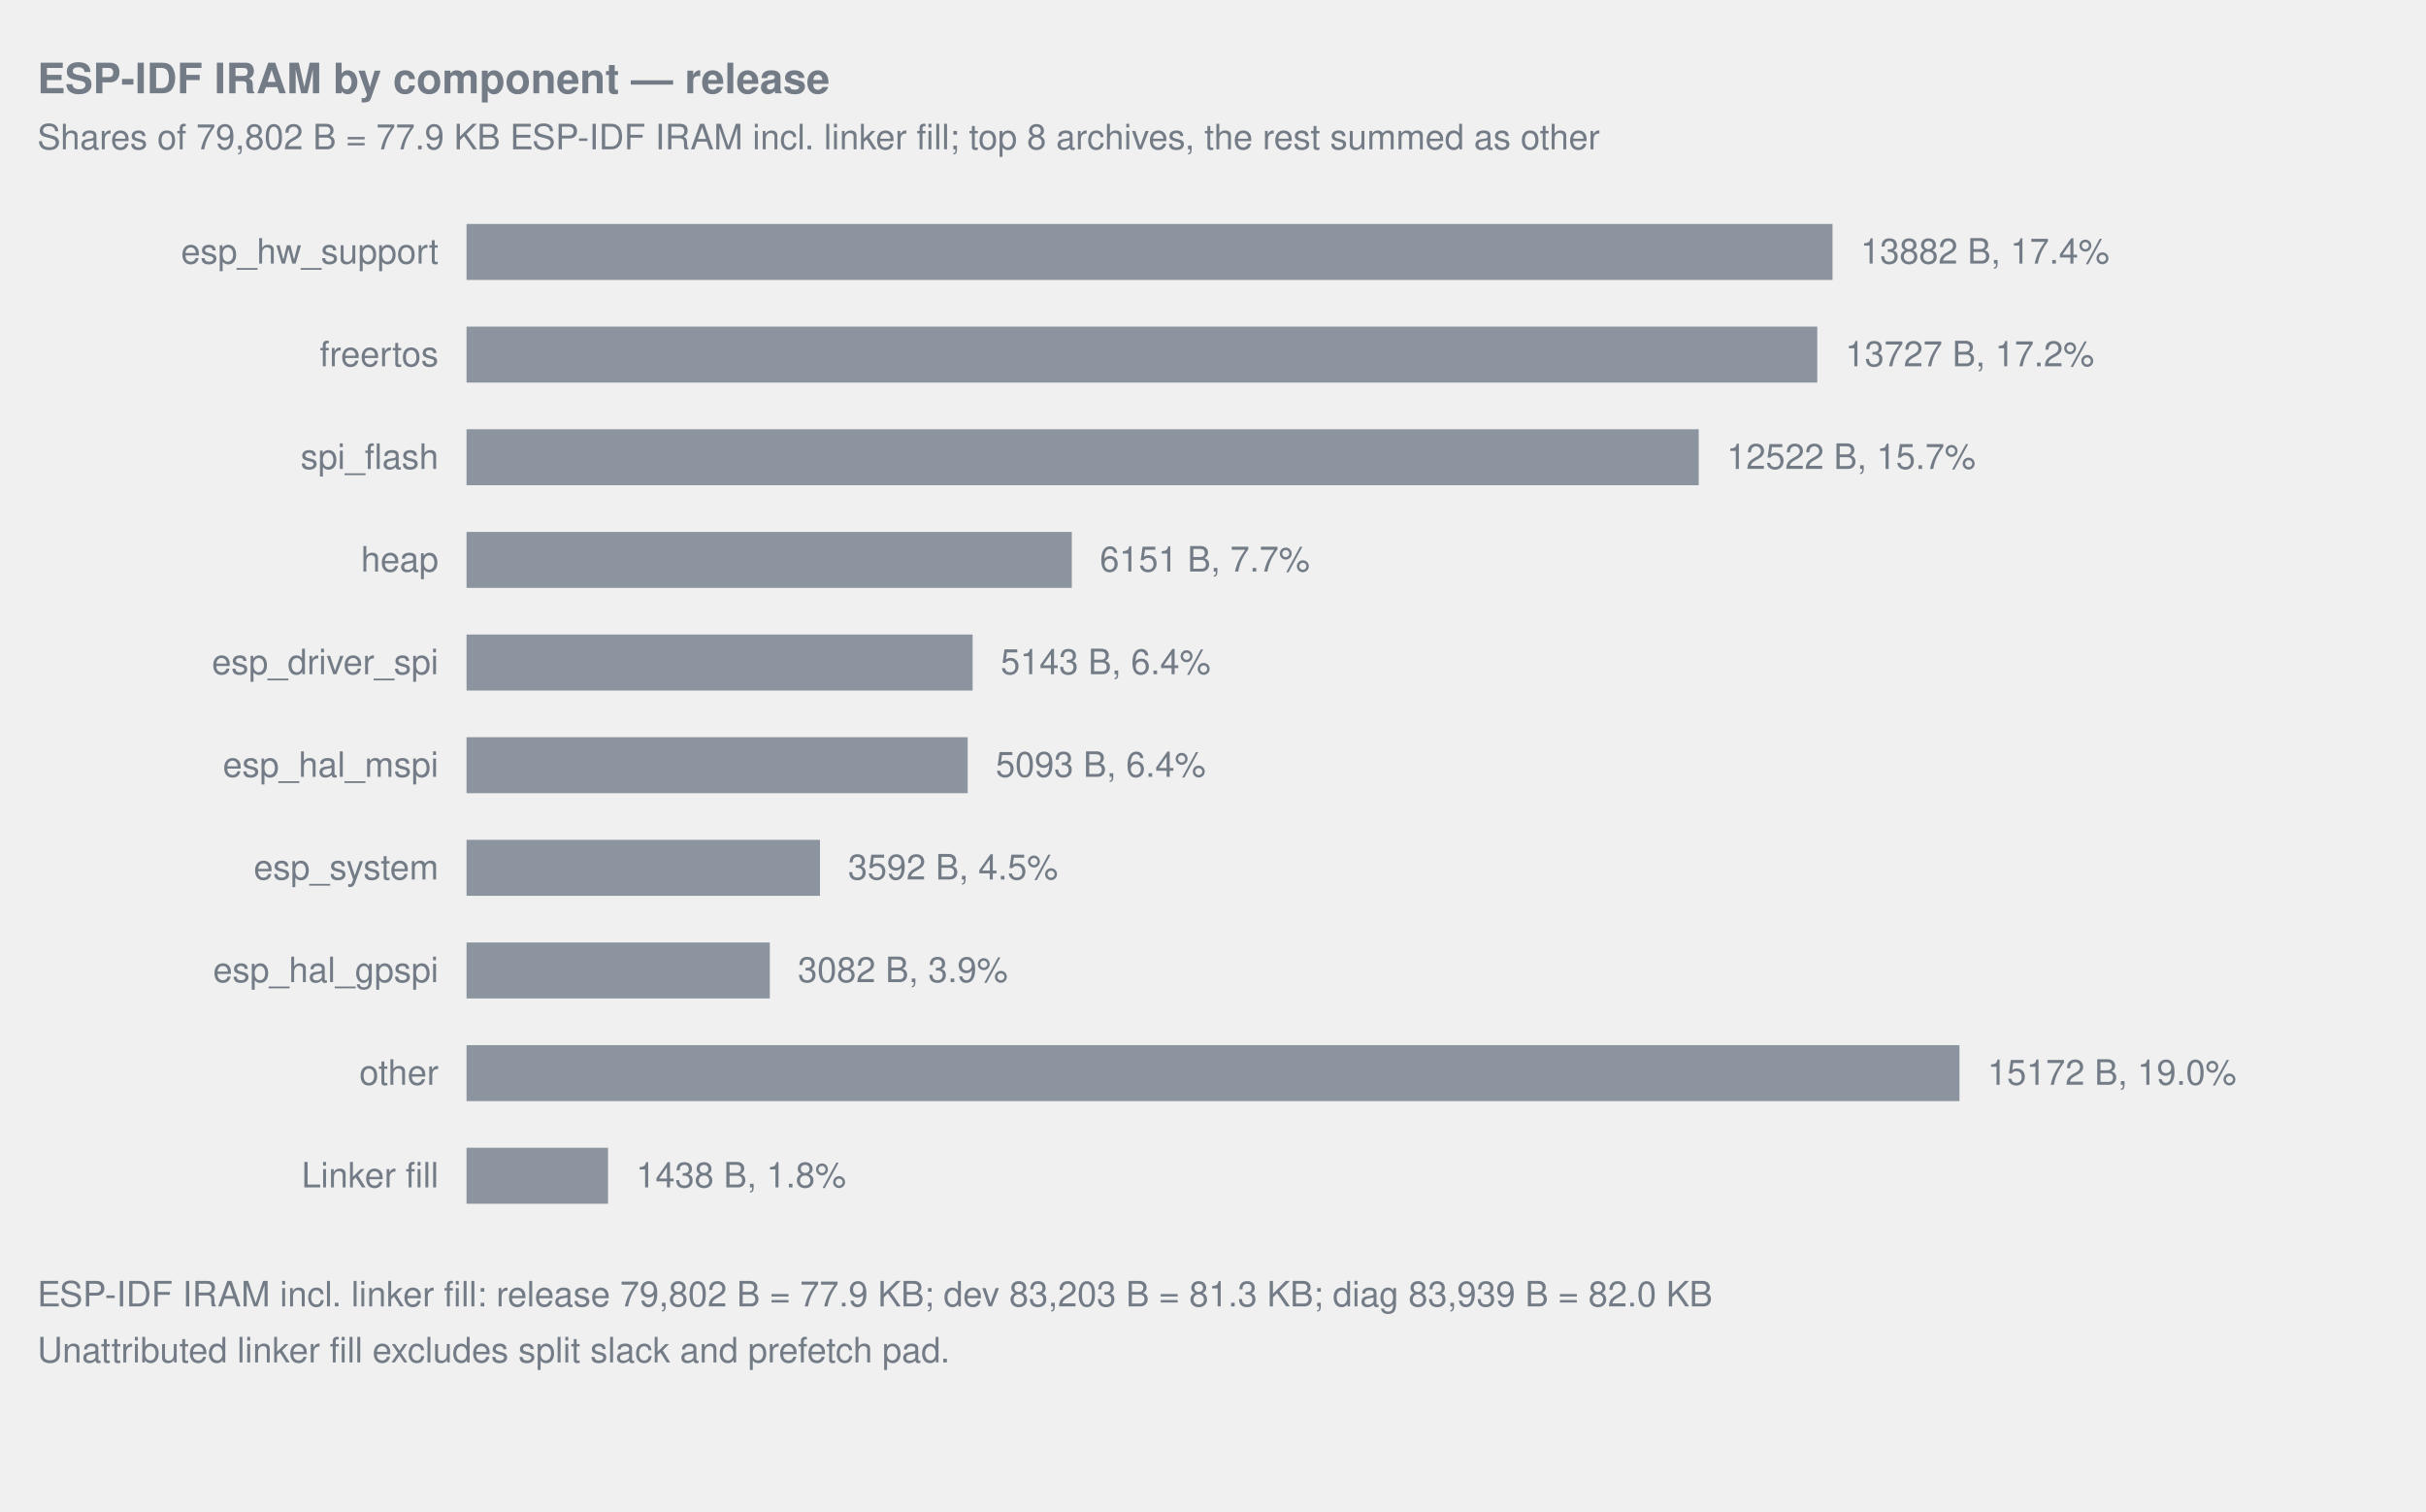
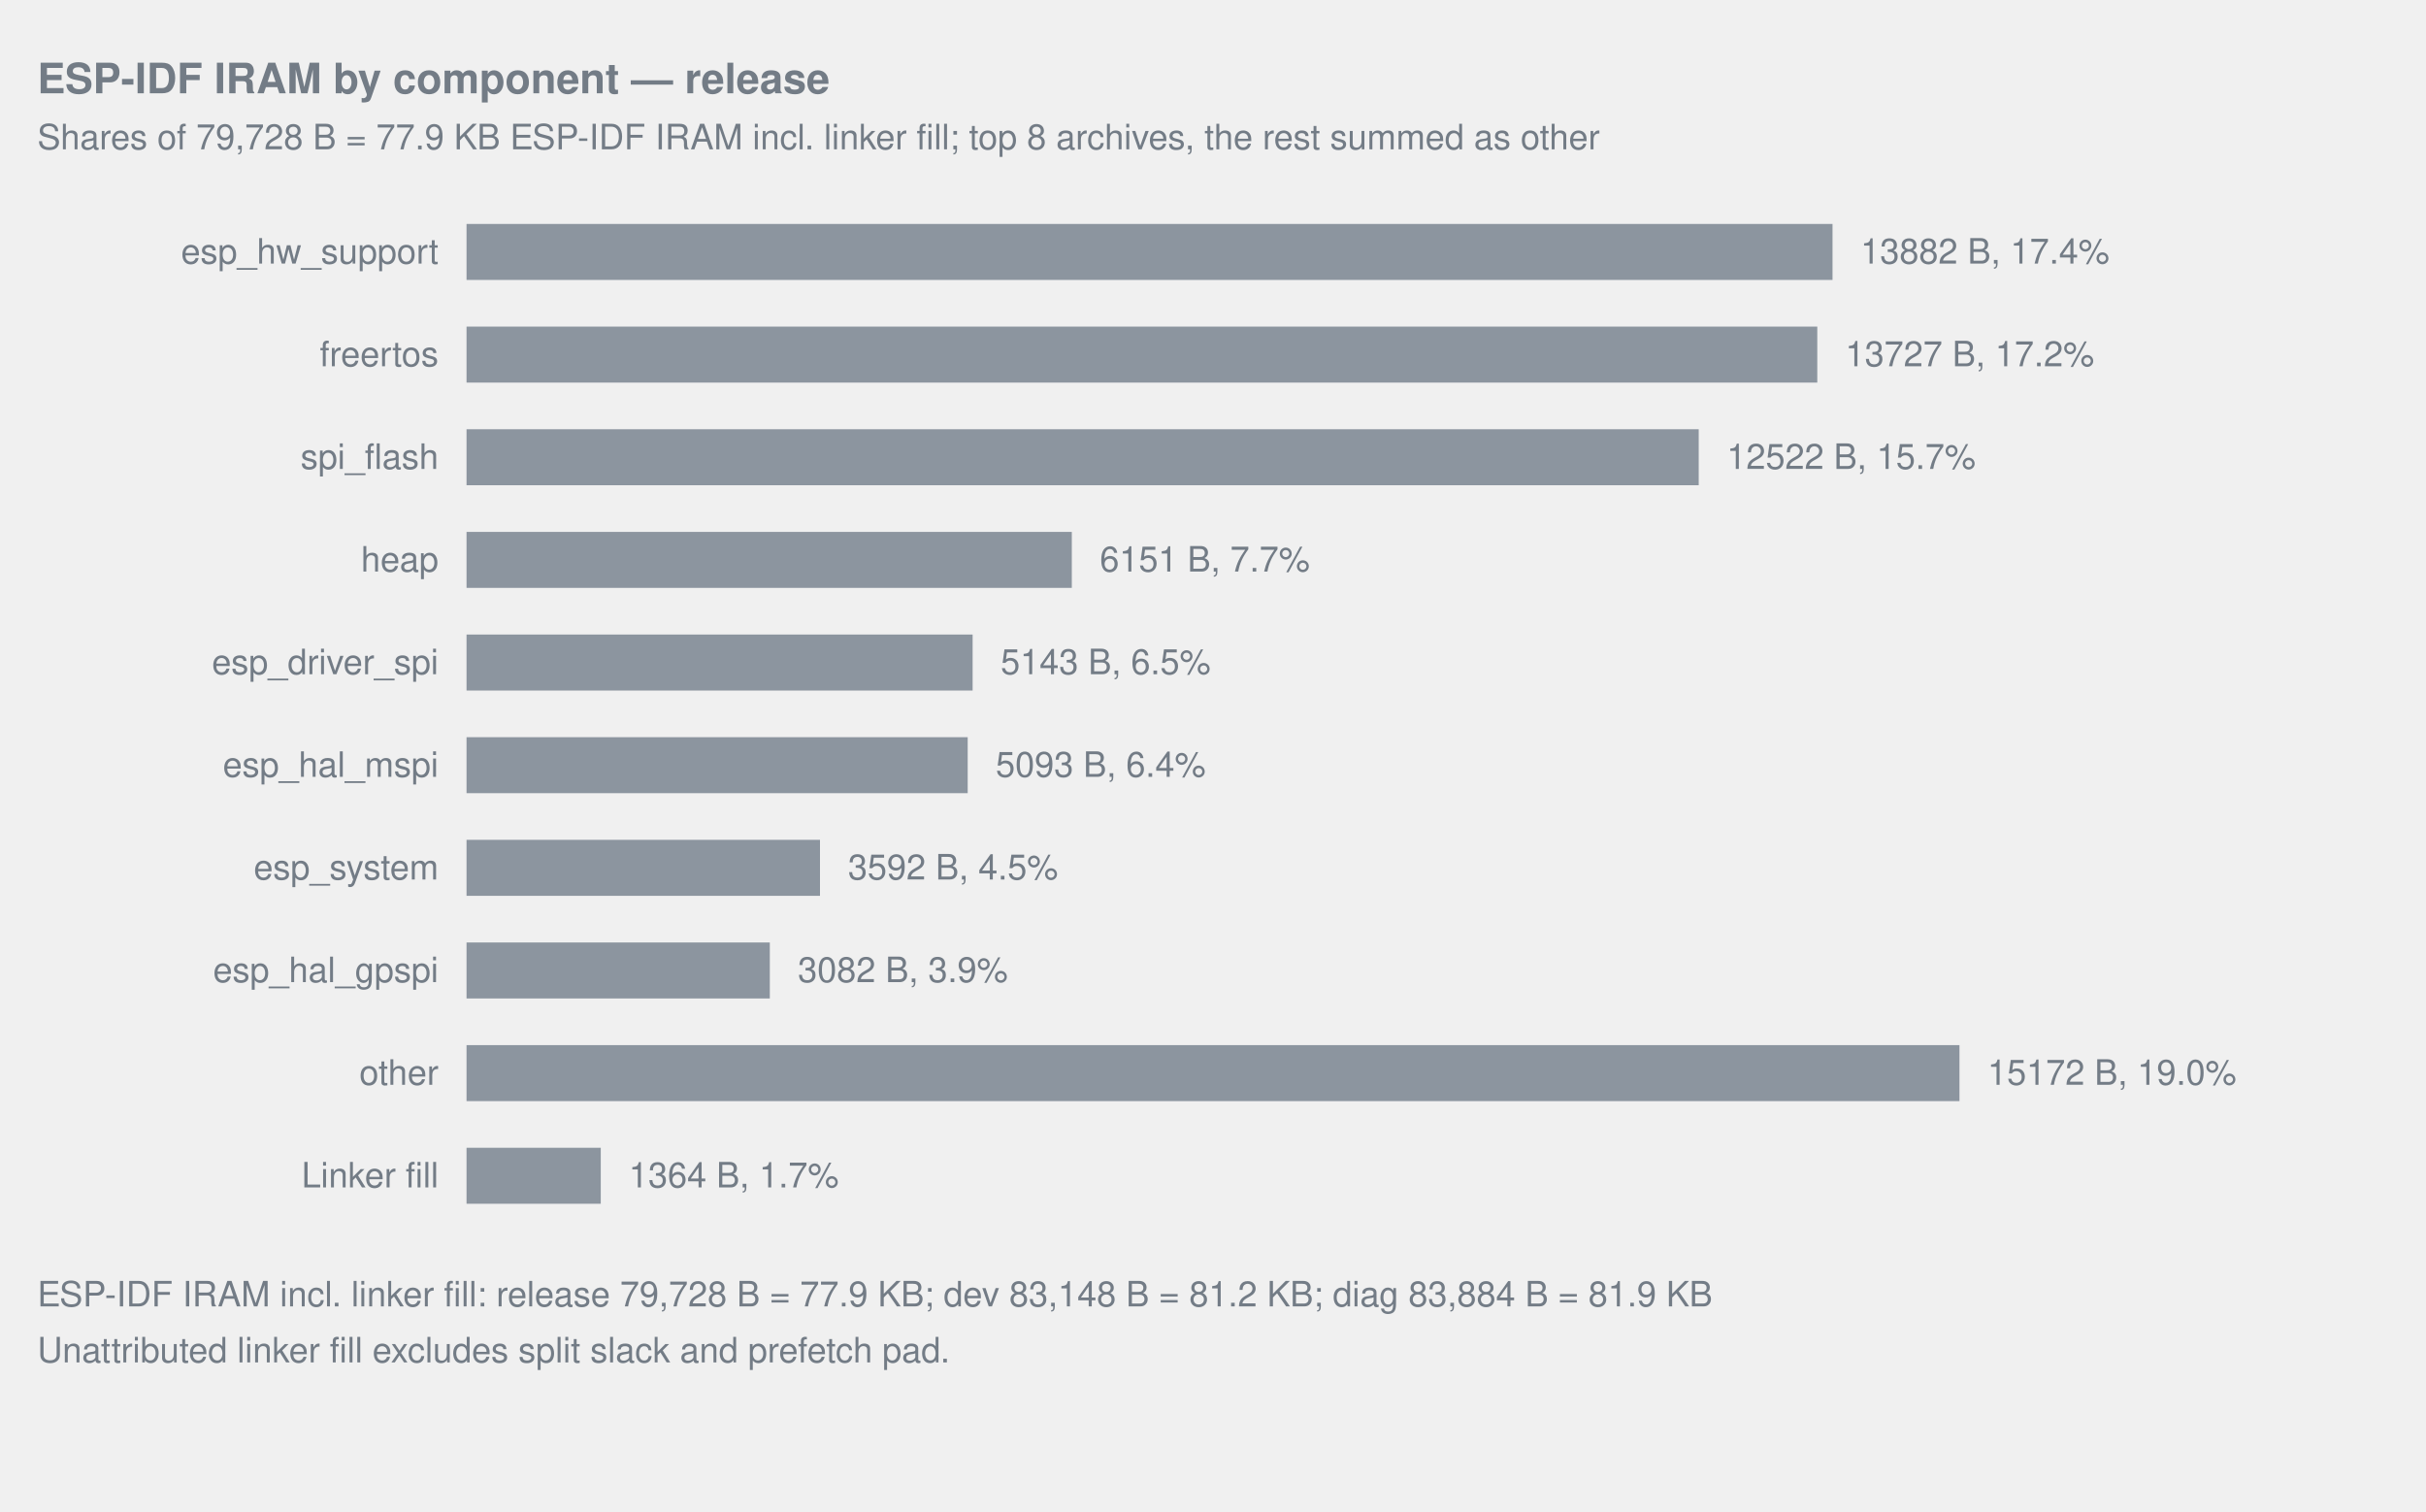
<svg xmlns="http://www.w3.org/2000/svg" width="1040" viewBox="0 0 1040 648" role="img">
  <style>text{fill:#737c86;font-family:-apple-system,Segoe UI,Helvetica,Arial,sans-serif;font-size:15px}.title{font-size:18px;font-weight:600}.note{font-size:12px}.inside{fill:#1f2328}.overlay-inside{fill:#ffffff}</style>
  <text x="16" y="40" text-anchor="start" class="title">ESP-IDF IRAM by component — release</text>
-   <text x="16" y="64" text-anchor="start">Shares of 79,802 B = 77.9 KB ESP-IDF IRAM incl. linker fill; top 8 archives, the rest summed as other</text>
+   <text x="16" y="64" text-anchor="start">Shares of 79,728 B = 77.9 KB ESP-IDF IRAM incl. linker fill; top 8 archives, the rest summed as other</text>
  <text x="188" y="113" text-anchor="end">esp_hw_support</text>
  <rect x="200.00" y="96" width="585.58" height="24" fill="#8c959f" data-label="esp_hw_support" data-bytes="13882" />
  <text x="797.58" y="113" text-anchor="start">13882 B, 17.4%</text>
  <text x="188" y="157" text-anchor="end">freertos</text>
  <rect x="200.00" y="140" width="579.05" height="24" fill="#8c959f" data-label="freertos" data-bytes="13727" />
  <text x="791.05" y="157" text-anchor="start">13727 B, 17.2%</text>
  <text x="188" y="201" text-anchor="end">spi_flash</text>
  <rect x="200.00" y="184" width="528.22" height="24" fill="#8c959f" data-label="spi_flash" data-bytes="12522" />
  <text x="740.22" y="201" text-anchor="start">12522 B, 15.7%</text>
  <text x="188" y="245" text-anchor="end">heap</text>
  <rect x="200.00" y="228" width="259.47" height="24" fill="#8c959f" data-label="heap" data-bytes="6151" />
  <text x="471.47" y="245" text-anchor="start">6151 B, 7.7%</text>
  <text x="188" y="289" text-anchor="end">esp_driver_spi</text>
  <rect x="200.00" y="272" width="216.95" height="24" fill="#8c959f" data-label="esp_driver_spi" data-bytes="5143" />
-   <text x="428.95" y="289" text-anchor="start">5143 B, 6.4%</text>
+   <text x="428.95" y="289" text-anchor="start">5143 B, 6.5%</text>
  <text x="188" y="333" text-anchor="end">esp_hal_mspi</text>
  <rect x="200.00" y="316" width="214.84" height="24" fill="#8c959f" data-label="esp_hal_mspi" data-bytes="5093" />
  <text x="426.84" y="333" text-anchor="start">5093 B, 6.4%</text>
  <text x="188" y="377" text-anchor="end">esp_system</text>
  <rect x="200.00" y="360" width="151.52" height="24" fill="#8c959f" data-label="esp_system" data-bytes="3592" />
  <text x="363.52" y="377" text-anchor="start">3592 B, 4.5%</text>
  <text x="188" y="421" text-anchor="end">esp_hal_gpspi</text>
  <rect x="200.00" y="404" width="130.01" height="24" fill="#8c959f" data-label="esp_hal_gpspi" data-bytes="3082" />
  <text x="342.01" y="421" text-anchor="start">3082 B, 3.9%</text>
  <text x="188" y="465" text-anchor="end">other</text>
  <rect x="200.00" y="448" width="640.00" height="24" fill="#8c959f" data-label="other" data-bytes="15172" />
  <text x="852.00" y="465" text-anchor="start">15172 B, 19.0%</text>
  <text x="188" y="509" text-anchor="end">Linker fill</text>
-   <rect x="200.00" y="492" width="60.66" height="24" fill="#8c959f" data-label="Linker fill" data-bytes="1438" />
-   <text x="272.66" y="509" text-anchor="start">1438 B, 1.8%</text>
-   <text x="16" y="560" text-anchor="start">ESP-IDF IRAM incl. linker fill: release 79,802 B = 77.9 KB; dev 83,203 B = 81.3 KB; diag 83,939 B = 82.0 KB</text>
+   <rect x="200.00" y="492" width="57.54" height="24" fill="#8c959f" data-label="Linker fill" data-bytes="1364" />
+   <text x="269.54" y="509" text-anchor="start">1364 B, 1.7%</text>
+   <text x="16" y="560" text-anchor="start">ESP-IDF IRAM incl. linker fill: release 79,728 B = 77.9 KB; dev 83,148 B = 81.2 KB; diag 83,884 B = 81.9 KB</text>
  <text x="16" y="584" text-anchor="start">Unattributed linker fill excludes split slack and prefetch pad.</text>
</svg>
